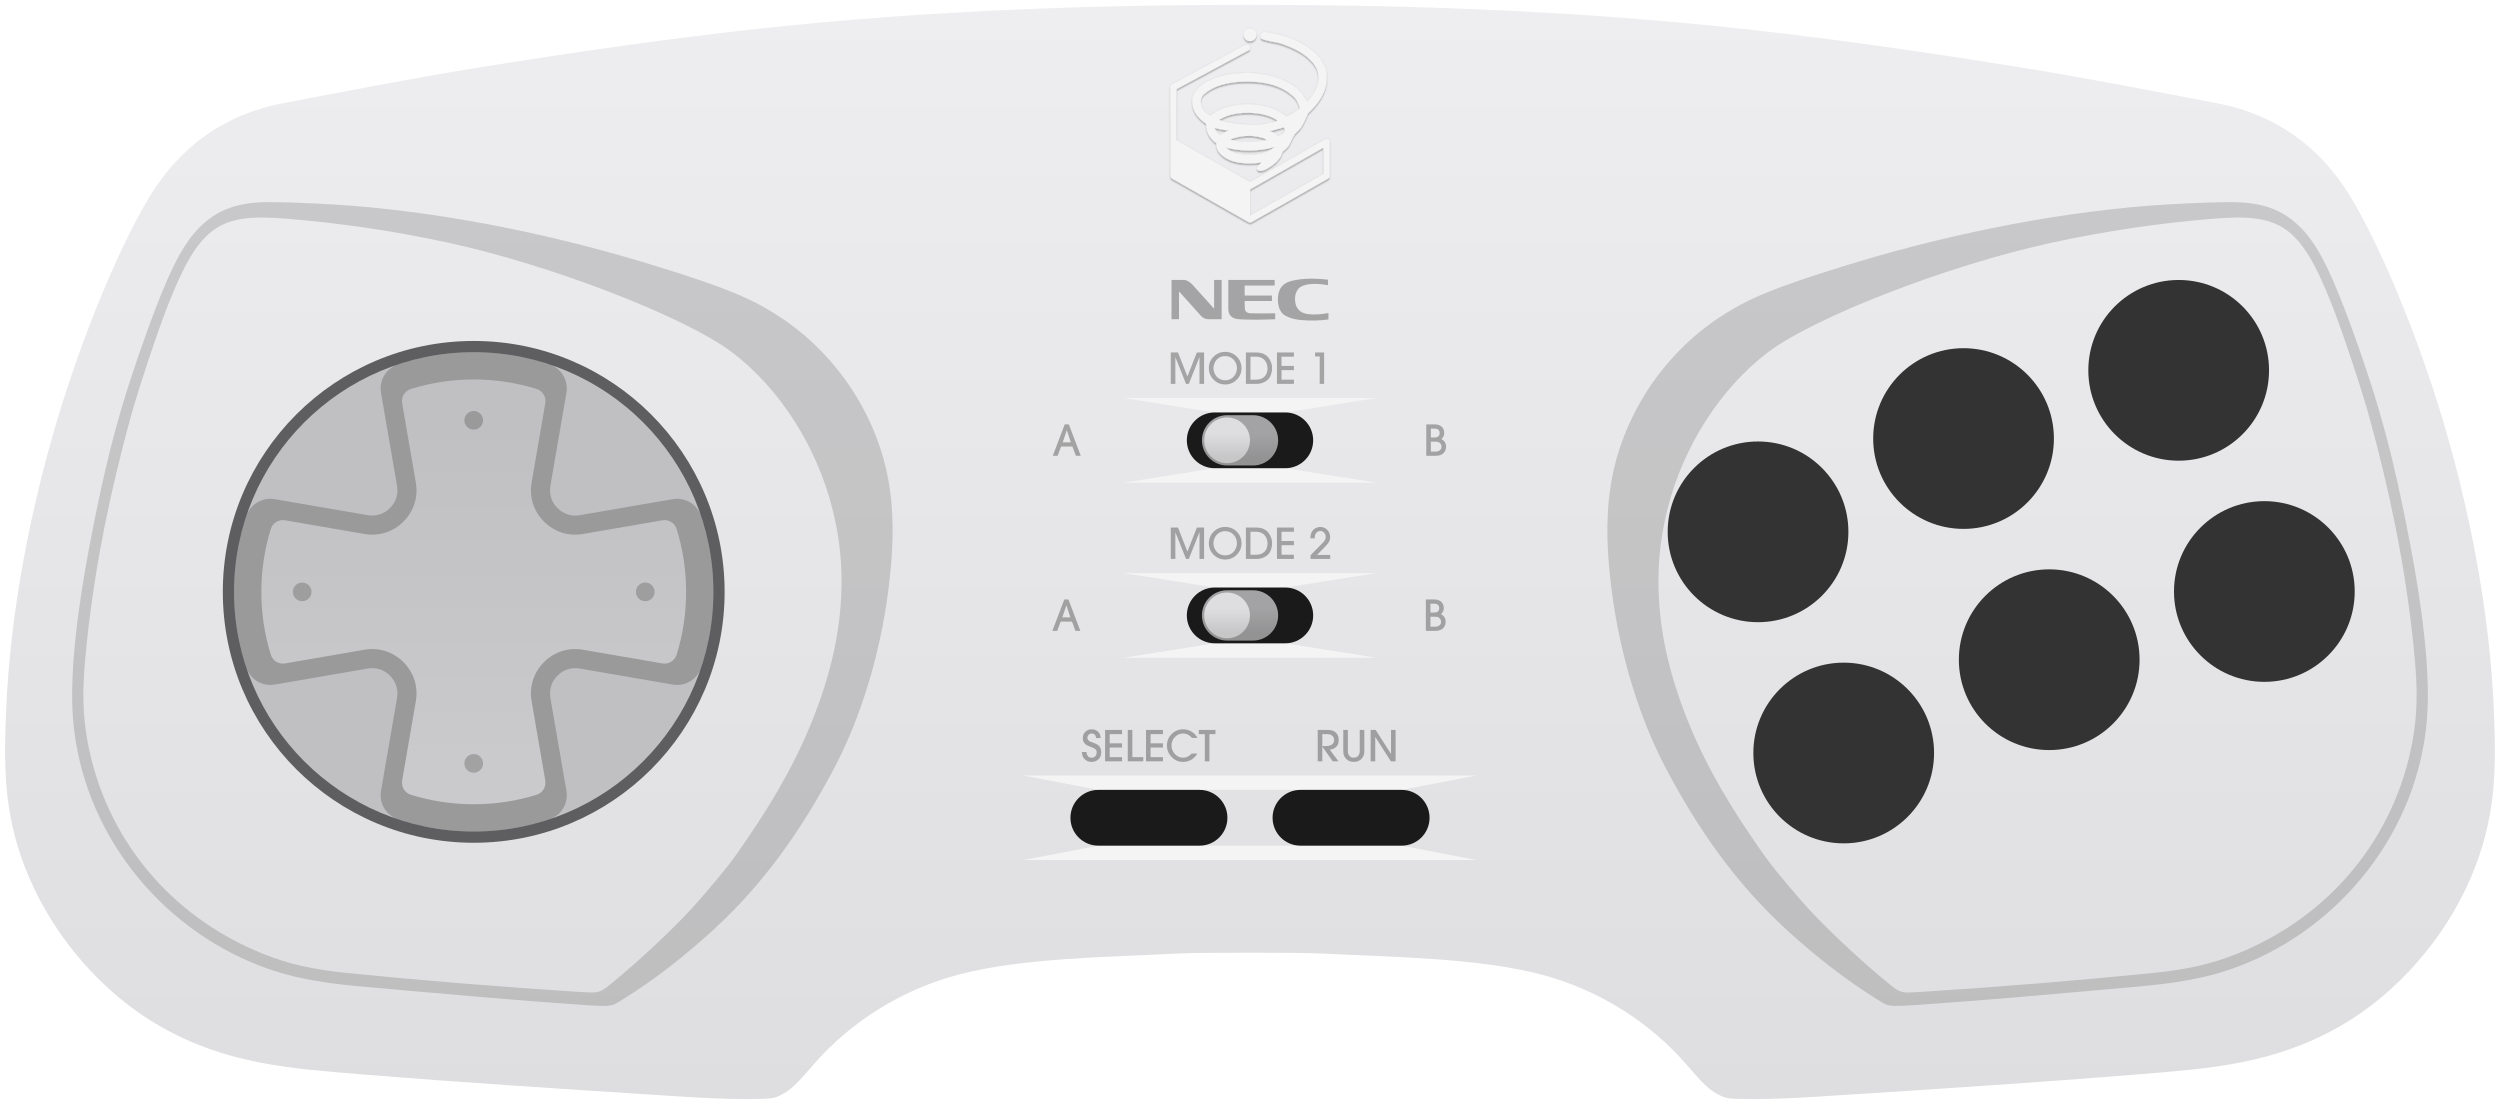
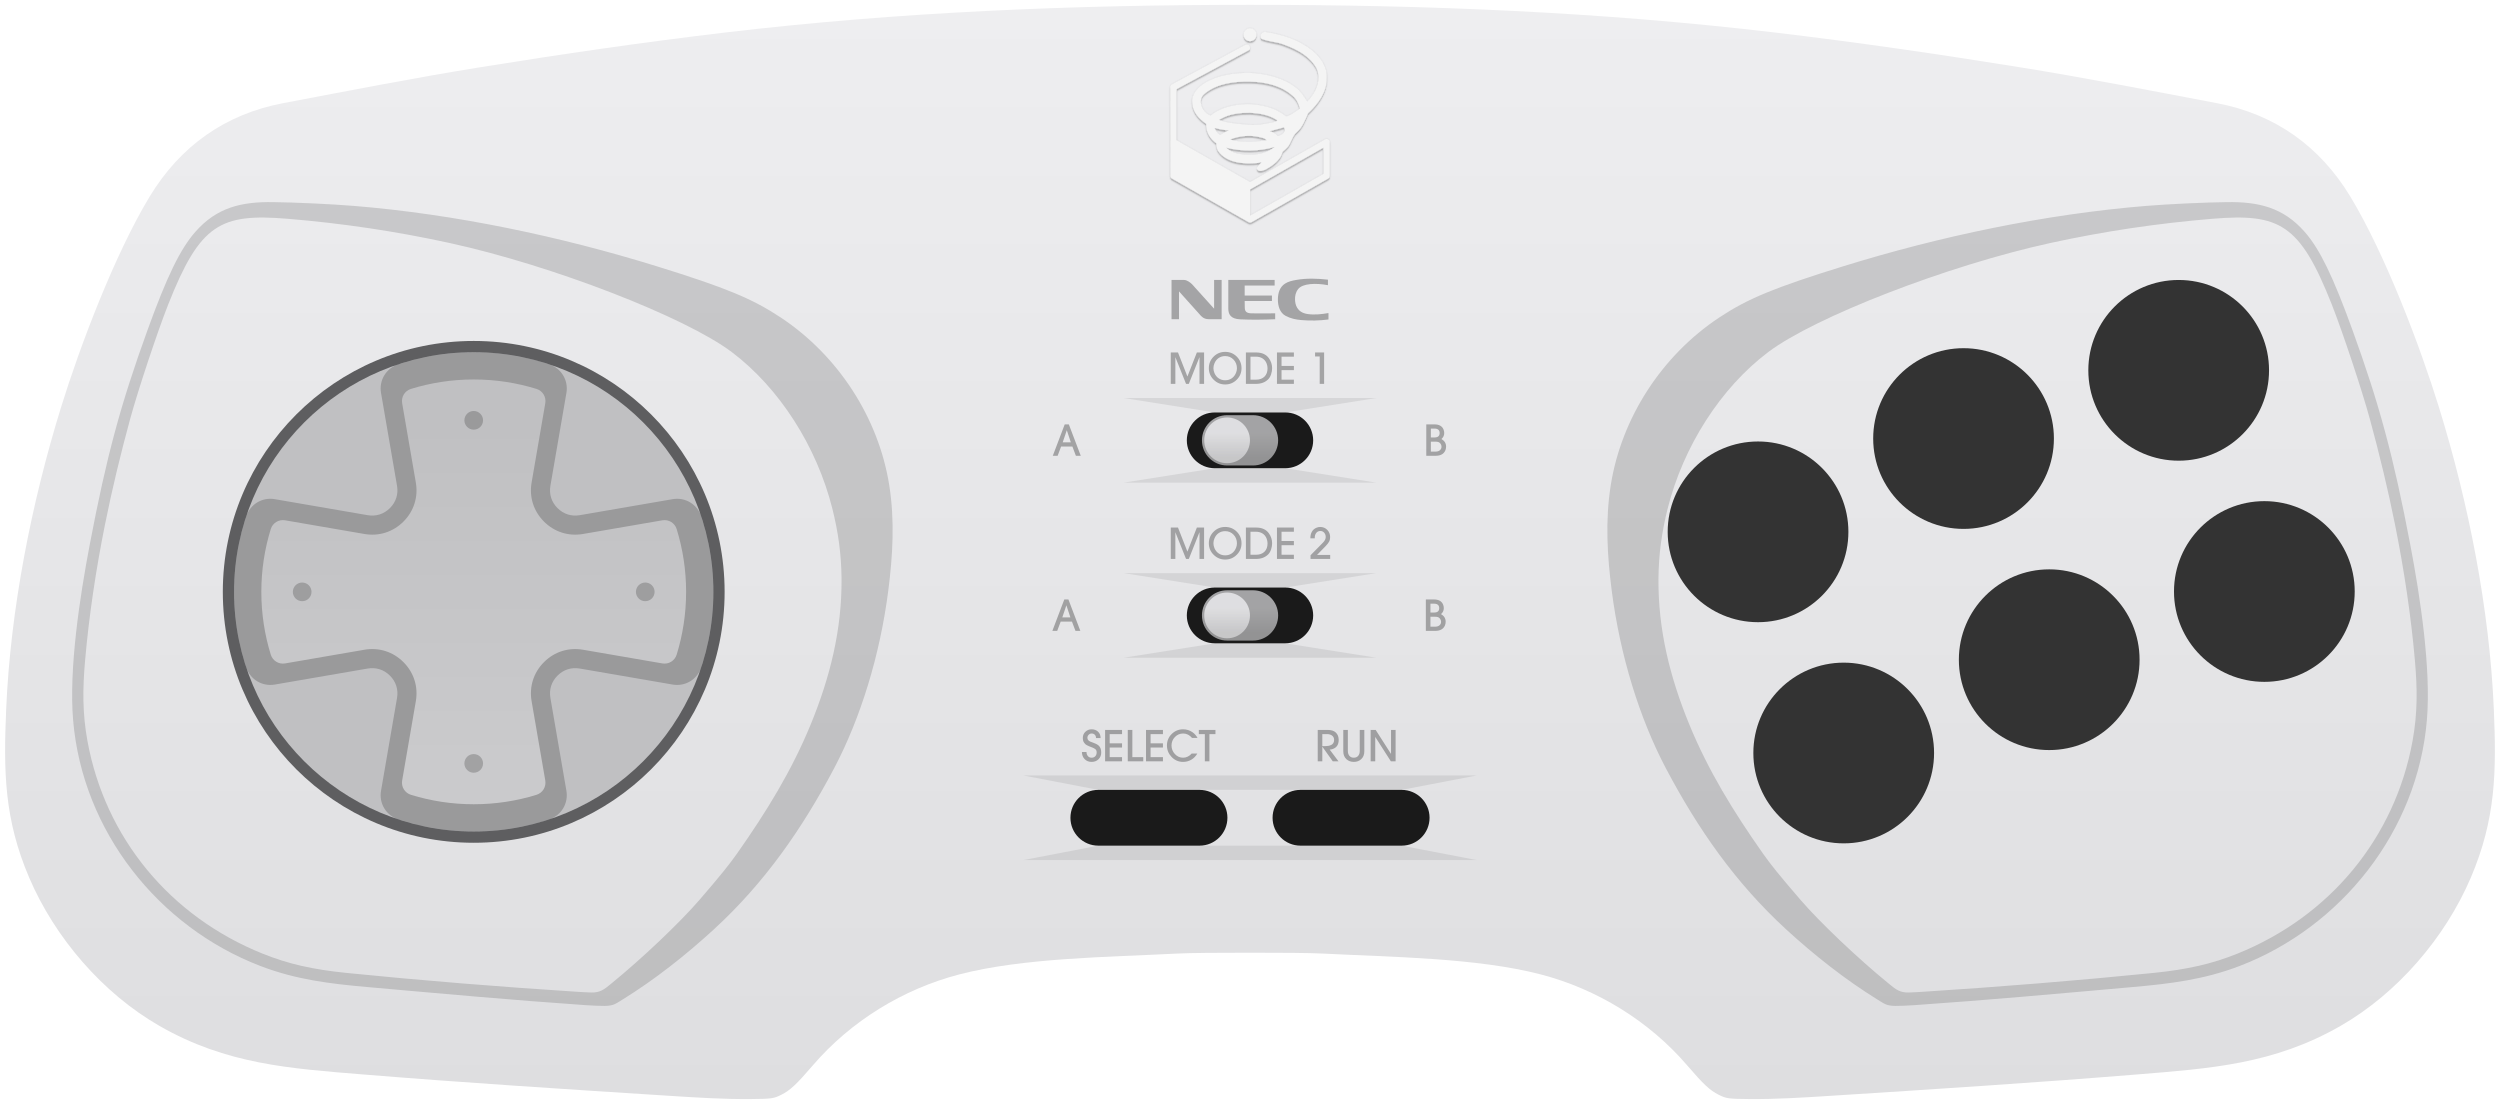
<svg xmlns="http://www.w3.org/2000/svg" xmlns:xlink="http://www.w3.org/1999/xlink" xml:space="preserve" viewBox="0 0 1232 544" width="1232px" height="544px" version="1.1" style="shape-rendering:geometricPrecision; fill-rule:evenodd; clip-rule:evenodd">
  <defs>
    <style type="text/css">
    .fil4 {fill:#1A1A1A}
    .fil3 {fill:#333333}
    .fil11 {fill:#5E5E60}
    .fil12 {fill:#C0C0C2}
-     .fil2 {fill:#F4F4F4}
+     .fil2 {fill:black;fill-opacity:0.08}
    .fil1 {fill:black;fill-opacity:0.15}
    .fil13 {fill:black;fill-opacity:0.2}
    .fil9 {fill:black;fill-opacity:0.3}
    .fil10 {fill:black;fill-opacity:0.3}
    .fil0 {fill:url(#id0)}
    .fil14 {fill:url(#id1)}
    .fil5 {fill:url(#id2)}
    .fil7 {fill:url(#id3)}
    .fil8 {fill:url(#id4);fill-opacity:0.7}
    .fil6 {fill:url(#id5);fill-opacity:0.7}
+     .fil15 {fill:#F4F4F4}
    .shd0 {filter: drop-shadow(0px 1px .5px rgba(0, 0, 0, 0.2)) drop-shadow(0px 0px .5px rgba(0, 0, 0, 0.2))}
  </style>
    <linearGradient id="id0" gradientUnits="userSpaceOnUse" x1="616" y1="541.622" x2="616" y2="2.377">
      <stop offset="0" style="stop-opacity:1; stop-color:#DEDEE0" />
      <stop offset="1" style="stop-opacity:1; stop-color:#EEEEF0" />
    </linearGradient>
    <linearGradient id="id1" gradientUnits="userSpaceOnUse" x1="287.037" y1="207.938" x2="287.037" y2="375.4">
      <stop offset="0" style="stop-opacity:1; stop-color:#C0C0C2" />
      <stop offset="1" style="stop-opacity:1; stop-color:#CACACC" />
    </linearGradient>
    <linearGradient id="id2" gradientUnits="userSpaceOnUse" x1="604.714" y1="311.167" x2="604.714" y2="299.898">
      <stop offset="0" style="stop-opacity:1; stop-color:#C6C6C8" />
      <stop offset="1" style="stop-opacity:1; stop-color:#DEDEE0" />
    </linearGradient>
    <linearGradient id="id3" gradientUnits="userSpaceOnUse" xlink:href="#id2" x1="604.714" y1="224.886" x2="604.714" y2="213.617">
  </linearGradient>
    <linearGradient id="id4" gradientUnits="userSpaceOnUse" xlink:href="#id2" x1="611.094" y1="225.675" x2="611.094" y2="213.279">
  </linearGradient>
    <linearGradient id="id5" gradientUnits="userSpaceOnUse" xlink:href="#id2" x1="611.094" y1="311.956" x2="611.094" y2="299.559">
  </linearGradient>
  </defs>
  <g>
    <path class="fil0" d="M330.484 540.054c-50.432,-3.221 -100.728,-6.422 -151.108,-10.525 -36.703,-2.989 -67.785,-5.021 -100.787,-23.959 -28.025,-16.081 -51.546,-43.455 -64.199,-73.055 -12.362,-28.918 -12.657,-52.408 -11.352,-82.918 2.112,-49.362 12.44,-101.59 27.002,-148.752 9.311,-30.153 26.491,-75.487 43.683,-103.922 15.138,-25.038 37.375,-40.7 65.914,-46.108 32.311,-6.122 64.648,-12.46 97.108,-17.691 40.23,-6.484 79.941,-12.276 120.381,-17.072 86.201,-10.224 172.205,-13.675 258.874,-13.675 86.669,0 172.673,3.451 258.874,13.675 40.44,4.796 80.151,10.588 120.381,17.072 32.46,5.231 64.797,11.569 97.108,17.691 28.539,5.408 50.776,21.07 65.914,46.108 17.192,28.435 34.372,73.769 43.683,103.922 14.562,47.162 24.89,99.39 27.002,148.752 1.305,30.51 1.01,54 -11.352,82.918 -12.653,29.6 -36.174,56.974 -64.199,73.055 -33.002,18.938 -64.084,20.97 -100.787,23.959 -50.38,4.103 -100.676,7.304 -151.108,10.525 -13.223,0.845 -26.24,1.674 -39.496,1.558 -10.304,-0.09 -11.294,-0.229 -15.028,-2.1 -4.381,-2.196 -7.439,-5.047 -15.572,-14.52 -18.681,-21.759 -44.431,-37.596 -72.172,-44.806 -31.563,-8.203 -73.584,-8.514 -107.11,-10.258 -6.959,-0.362 -21.021,-0.433 -36.138,-0.433 -15.117,0 -29.179,0.071 -36.138,0.433 -33.526,1.744 -75.547,2.055 -107.11,10.258 -27.741,7.21 -53.491,23.047 -72.172,44.806 -8.133,9.473 -11.191,12.324 -15.572,14.52 -3.734,1.871 -4.724,2.01 -15.028,2.1 -13.256,0.116 -26.273,-0.713 -39.496,-1.558z" />
    <path class="fil1" d="M306.644 492.676c15.956,-9.86 31.273,-21.971 45.054,-34.596 25.079,-22.976 43.546,-49.539 59.296,-79.343 13.19,-24.96 22.683,-56.064 26.742,-87.62 2.23,-17.337 3.235,-34.534 0.504,-51.878 -5.263,-33.42 -25.299,-64.084 -53.44,-82.744 -14.057,-9.322 -27.089,-14.712 -60.974,-25.222 -47.585,-14.758 -99.424,-25.719 -149.535,-29.812 -11.04,-0.902 -28.838,-1.725 -39.825,-1.864 -15.356,-0.194 -27.54,2.525 -38.198,14.653 -7.491,8.525 -13.98,21.973 -23.487,48.179 -13.376,36.872 -20.284,62.505 -28.557,105.96 -4.85,25.47 -10.339,61.141 -8.191,86.523 4.628,54.678 41.984,101.824 92.298,121.128 17.622,6.76 34.324,8.747 52.7,10.379 35.999,3.198 71.776,6.46 107.841,8.943 3.275,0.226 7.38,0.385 9.12,0.353 4.298,-0.077 5.196,-0.904 8.652,-3.039zm-15.302 -3.569c-2.669,-0.066 -6.522,-0.331 -7.329,-0.383 -37.246,-2.388 -76.03,-5.511 -113.029,-9.241 -17.018,-1.715 -28.992,-4.478 -41.365,-9.44 -45.928,-18.418 -77.816,-57.289 -86.506,-104.803 -2.526,-13.808 -2.403,-25.807 -1.183,-39.735 1.96,-22.365 5.385,-44.962 9.799,-66.959 3.54,-17.642 7.633,-34.524 12.371,-51.915 3.885,-14.261 13.412,-42.942 18.788,-56.566 15.691,-39.758 25.722,-44.97 58.725,-42.26 26.895,2.207 53.654,6.201 80.015,11.958 50.319,10.989 116.081,36.433 139.079,53.811 23.306,17.61 41.77,46.377 49.484,77.098 2.906,11.571 4.436,22.655 4.523,34.622 0.181,25.043 -5.657,48.445 -15.156,71.602 -9.452,23.043 -21.809,43.025 -36.192,63.513 -3.964,5.648 -8.359,11.079 -18.511,22.874 -9.758,11.339 -28.555,29.187 -43.757,41.548 -3.341,2.716 -5.257,4.388 -9.756,4.276z" />
    <path class="fil1" d="M925.356 492.676c-15.956,-9.86 -31.273,-21.971 -45.054,-34.596 -25.079,-22.976 -43.546,-49.539 -59.296,-79.343 -13.19,-24.96 -22.683,-56.064 -26.742,-87.62 -2.23,-17.337 -3.235,-34.534 -0.504,-51.878 5.263,-33.42 25.299,-64.084 53.44,-82.744 14.057,-9.322 27.089,-14.712 60.974,-25.222 47.585,-14.758 99.424,-25.719 149.535,-29.812 11.04,-0.902 28.838,-1.725 39.825,-1.864 15.356,-0.194 27.54,2.525 38.198,14.653 7.491,8.525 13.98,21.973 23.487,48.179 13.376,36.872 20.284,62.505 28.557,105.96 4.85,25.47 10.339,61.141 8.191,86.523 -4.628,54.678 -41.984,101.824 -92.298,121.128 -17.622,6.76 -34.324,8.747 -52.7,10.379 -35.999,3.198 -71.776,6.46 -107.841,8.943 -3.275,0.226 -7.38,0.385 -9.12,0.353 -4.298,-0.077 -5.196,-0.904 -8.652,-3.039zm15.302 -3.569c2.669,-0.066 6.522,-0.331 7.329,-0.383 37.246,-2.388 76.03,-5.511 113.029,-9.241 17.018,-1.715 28.992,-4.478 41.365,-9.44 45.928,-18.418 77.816,-57.289 86.506,-104.803 2.526,-13.808 2.403,-25.807 1.183,-39.735 -1.96,-22.365 -5.385,-44.962 -9.799,-66.959 -3.54,-17.642 -7.633,-34.524 -12.371,-51.915 -3.885,-14.261 -13.412,-42.942 -18.788,-56.566 -15.691,-39.758 -25.722,-44.97 -58.725,-42.26 -26.895,2.207 -53.654,6.201 -80.015,11.958 -50.319,10.989 -116.081,36.433 -139.079,53.811 -23.306,17.61 -41.77,46.377 -49.484,77.098 -2.906,11.571 -4.436,22.655 -4.523,34.622 -0.181,25.043 5.657,48.445 15.156,71.602 9.452,23.043 21.809,43.025 36.192,63.513 3.964,5.648 8.359,11.079 18.511,22.874 9.758,11.339 28.555,29.187 43.757,41.548 3.341,2.716 5.257,4.388 9.756,4.276z" />
-     <path class="fil2 shd0" d="M616.027 106.275l36.143 -20.572 0 -12.959 -36.143 20.572 0 12.959zm-38.487 -18.307l37.712 21.465c0.494,0.281 1.057,0.281 1.551,0l37.712 -21.465c0.503,-0.287 0.792,-0.784 0.792,-1.363l0 -16.548c0,-0.575 -0.283,-1.067 -0.78,-1.356 -0.496,-0.289 -1.065,-0.292 -1.564,-0.008l-36.936 21.024 -36.197 -20.604 0 -25.215 35.738 -19.263c0.261,-0.141 0.412,-0.395 0.412,-0.691l0 -0.461c0,-0.568 -0.276,-1.056 -0.764,-1.347 -0.487,-0.291 -1.048,-0.304 -1.548,-0.034l-36.151 19.486c-0.521,0.281 -0.825,0.789 -0.825,1.381 0.002,14.571 0.053,29.16 0.055,43.636 0,0.579 0.289,1.076 0.793,1.363zm44.103 -68.886c-1.302,-1.694 0.572,-3.929 2.463,-3.231 8.133,1.247 16.33,3.937 22.777,9.2 3.914,3.255 7.193,7.977 6.926,13.279 0.173,7.005 -4.314,12.966 -9.208,17.5 -1.451,3.231 -2.667,6.706 -5.389,9.153 -2.541,1.968 -2.721,5.475 -4.894,7.718 -2.373,2.569 -1.932,0.951 -2.941,3.992 -1.834,3.283 -4.76,5.166 -7.717,6.861 -1.125,0.329 -3.563,1.594 -4.299,-0.524 -0.259,-1.143 4.643,-4.036 0.572,-2.738 -6.863,0.636 -15.506,0.173 -19.781,-6.086 -0.822,-1.895 -0.708,-2.484 -0.714,-3.577 -3.098,-2.235 -5.286,-5.663 -5.019,-9.616 -3.436,-2.384 -6.699,-5.78 -6.848,-10.212 -0.588,-4.345 2.785,-7.859 6.212,-9.945 6.612,-3.961 14.55,-4.95 22.127,-4.934 7.874,0.471 16.063,2.212 22.479,7.075 2.494,1.819 4.188,4.431 5.788,7.019l0.141 -0.141c4.22,-4.062 7.115,-10.855 4.346,-16.471 -3.248,-5.726 -9.405,-9.051 -15.389,-11.248 -3.726,-1.591 -7.906,-1.544 -11.632,-3.074zm-28.048 27.1c-3.906,3.129 -1.02,9.514 3.012,10.761 5.38,-4.4 12.526,-5.671 19.295,-5.632 6.071,0.385 12.337,1.765 17.239,5.554 0.957,1.098 2.134,-0.181 3.13,-0.455 1.467,-0.934 2.918,-1.899 4.33,-2.918 -0.62,-2.314 -1.592,-4.597 -3.459,-6.189 -5.663,-5.2 -13.671,-6.972 -21.162,-7.09 -7.741,-0.173 -16.228,0.855 -22.385,5.969zm27.069 15.296c2.871,-0.4 6.669,-1.1 7.785,-1.503 1.503,-0.458 0.923,-0.699 0.418,-1.087 -3.828,-2.392 -8.408,-3.082 -12.84,-3.341 -4.847,-0.016 -9.938,0.495 -14.228,2.918 -0.439,0.268 -1.848,0.53 0.008,1.059 4.17,1.456 14.466,2.04 15.365,2.079 0.901,0.038 3.492,-0.125 3.492,-0.125zm-22.151 1.559c0.392,1.018 1.189,2.526 2.782,3.451 0.674,-0.448 1.704,-0.96 2.567,-1.415 0.56,-0.227 1.159,-0.626 1.734,-0.827 -0.281,-0.02 -0.703,-0.069 -1.531,-0.106 -1.989,-0.241 -3.678,-0.648 -5.552,-1.103zm27.185 1.624c1.492,0.412 2.914,1.098 3.969,2.408 2.082,-0.581 4.4,-1.93 3.082,-4.361 -2.337,0.691 -4.698,1.326 -7.051,1.953zm-19.39 3.99c1.323,0.784 3.139,0.74 4.558,1.03 4.412,0.291 8.918,0.196 13.311,-0.549 -0.863,-1.271 -2.526,-1.271 -3.875,-1.655 -4.494,-1.075 -9.665,-0.458 -13.994,1.174zm-2.046 4.104c2.879,3.059 7.42,3.396 11.358,3.585 4.4,-0.102 9.184,-0.957 12.58,-3.977 -7.788,2.299 -16.079,2.361 -23.938,0.392zm14.933 -55.656c0,-1.75 -1.418,-3.168 -3.168,-3.168 -1.749,0 -3.167,1.418 -3.167,3.168 0,1.75 1.418,3.168 3.167,3.168 1.75,0 3.168,-1.418 3.168,-3.168z" />
+     <path class="fil15 shd0" d="M616.027 106.275l36.143 -20.572 0 -12.959 -36.143 20.572 0 12.959zm-38.487 -18.307l37.712 21.465c0.494,0.281 1.057,0.281 1.551,0l37.712 -21.465c0.503,-0.287 0.792,-0.784 0.792,-1.363l0 -16.548c0,-0.575 -0.283,-1.067 -0.78,-1.356 -0.496,-0.289 -1.065,-0.292 -1.564,-0.008l-36.936 21.024 -36.197 -20.604 0 -25.215 35.738 -19.263c0.261,-0.141 0.412,-0.395 0.412,-0.691l0 -0.461c0,-0.568 -0.276,-1.056 -0.764,-1.347 -0.487,-0.291 -1.048,-0.304 -1.548,-0.034l-36.151 19.486c-0.521,0.281 -0.825,0.789 -0.825,1.381 0.002,14.571 0.053,29.16 0.055,43.636 0,0.579 0.289,1.076 0.793,1.363zm44.103 -68.886c-1.302,-1.694 0.572,-3.929 2.463,-3.231 8.133,1.247 16.33,3.937 22.777,9.2 3.914,3.255 7.193,7.977 6.926,13.279 0.173,7.005 -4.314,12.966 -9.208,17.5 -1.451,3.231 -2.667,6.706 -5.389,9.153 -2.541,1.968 -2.721,5.475 -4.894,7.718 -2.373,2.569 -1.932,0.951 -2.941,3.992 -1.834,3.283 -4.76,5.166 -7.717,6.861 -1.125,0.329 -3.563,1.594 -4.299,-0.524 -0.259,-1.143 4.643,-4.036 0.572,-2.738 -6.863,0.636 -15.506,0.173 -19.781,-6.086 -0.822,-1.895 -0.708,-2.484 -0.714,-3.577 -3.098,-2.235 -5.286,-5.663 -5.019,-9.616 -3.436,-2.384 -6.699,-5.78 -6.848,-10.212 -0.588,-4.345 2.785,-7.859 6.212,-9.945 6.612,-3.961 14.55,-4.95 22.127,-4.934 7.874,0.471 16.063,2.212 22.479,7.075 2.494,1.819 4.188,4.431 5.788,7.019l0.141 -0.141c4.22,-4.062 7.115,-10.855 4.346,-16.471 -3.248,-5.726 -9.405,-9.051 -15.389,-11.248 -3.726,-1.591 -7.906,-1.544 -11.632,-3.074zm-28.048 27.1c-3.906,3.129 -1.02,9.514 3.012,10.761 5.38,-4.4 12.526,-5.671 19.295,-5.632 6.071,0.385 12.337,1.765 17.239,5.554 0.957,1.098 2.134,-0.181 3.13,-0.455 1.467,-0.934 2.918,-1.899 4.33,-2.918 -0.62,-2.314 -1.592,-4.597 -3.459,-6.189 -5.663,-5.2 -13.671,-6.972 -21.162,-7.09 -7.741,-0.173 -16.228,0.855 -22.385,5.969zm27.069 15.296c2.871,-0.4 6.669,-1.1 7.785,-1.503 1.503,-0.458 0.923,-0.699 0.418,-1.087 -3.828,-2.392 -8.408,-3.082 -12.84,-3.341 -4.847,-0.016 -9.938,0.495 -14.228,2.918 -0.439,0.268 -1.848,0.53 0.008,1.059 4.17,1.456 14.466,2.04 15.365,2.079 0.901,0.038 3.492,-0.125 3.492,-0.125zm-22.151 1.559c0.392,1.018 1.189,2.526 2.782,3.451 0.674,-0.448 1.704,-0.96 2.567,-1.415 0.56,-0.227 1.159,-0.626 1.734,-0.827 -0.281,-0.02 -0.703,-0.069 -1.531,-0.106 -1.989,-0.241 -3.678,-0.648 -5.552,-1.103zm27.185 1.624c1.492,0.412 2.914,1.098 3.969,2.408 2.082,-0.581 4.4,-1.93 3.082,-4.361 -2.337,0.691 -4.698,1.326 -7.051,1.953zm-19.39 3.99c1.323,0.784 3.139,0.74 4.558,1.03 4.412,0.291 8.918,0.196 13.311,-0.549 -0.863,-1.271 -2.526,-1.271 -3.875,-1.655 -4.494,-1.075 -9.665,-0.458 -13.994,1.174zm-2.046 4.104c2.879,3.059 7.42,3.396 11.358,3.585 4.4,-0.102 9.184,-0.957 12.58,-3.977 -7.788,2.299 -16.079,2.361 -23.938,0.392zm14.933 -55.656c0,-1.75 -1.418,-3.168 -3.168,-3.168 -1.749,0 -3.167,1.418 -3.167,3.168 0,1.75 1.418,3.168 3.167,3.168 1.75,0 3.168,-1.418 3.168,-3.168z" />
    <circle class="fil3" cx="866.362" cy="262.088" r="44.528" />
    <circle class="fil3" cx="1073.655" cy="182.499" r="44.528" />
    <circle class="fil3" cx="967.636" cy="216.114" r="44.528" />
    <circle class="fil3" cx="908.58" cy="371.08" r="44.528" />
    <circle class="fil3" cx="1115.874" cy="291.491" r="44.528" />
    <circle class="fil3" cx="1009.854" cy="325.105" r="44.528" />
    <polygon class="fil2" points="541.255,389.254 690.745,389.254 727.766,382.149 504.234,382.149 " />
    <polygon class="fil2" points="541.255,416.741 690.745,416.741 727.766,423.845 504.234,423.845 " />
    <path class="fil4" d="M541.255 389.254c-7.591,0 -13.744,6.153 -13.744,13.743 0,7.591 6.153,13.744 13.744,13.744 20.482,0 29.569,0 49.876,0 7.59,0 13.743,-6.153 13.743,-13.744 0,-7.59 -6.153,-13.743 -13.743,-13.743 -20.529,0 -29.109,0 -49.876,0z" />
    <path class="fil4" d="M640.869 389.254c-7.59,0 -13.743,6.153 -13.743,13.743 0,7.591 6.153,13.744 13.743,13.744 20.482,0 29.569,0 49.876,0 7.591,0 13.744,-6.153 13.744,-13.744 0,-7.59 -6.153,-13.743 -13.744,-13.743 -20.528,0 -29.108,0 -49.876,0z" />
    <polygon class="fil2" points="598.61,289.535 633.39,289.535 678.254,282.43 553.746,282.43 " />
    <polygon class="fil2" points="598.61,317.022 633.39,317.022 678.254,324.126 553.746,324.126 " />
    <path class="fil4" d="M598.61 289.535c-7.59,0 -13.743,6.153 -13.743,13.743 0,7.59 6.153,13.744 13.743,13.744 20.482,0 14.473,0 34.78,0 7.59,0 13.743,-6.154 13.743,-13.744 0,-7.59 -6.153,-13.743 -13.743,-13.743 -20.529,0 -14.012,0 -34.78,0z" />
    <path class="fil5" d="M604.714 314.548c6.224,0 11.27,-5.046 11.27,-11.27 0,-6.224 -5.046,-11.269 -11.27,-11.269 -6.224,0 -11.269,5.045 -11.269,11.269 0,6.224 5.045,11.27 11.269,11.27z" />
    <path class="fil6" d="M604.714 290.882c-6.846,0 -12.396,5.55 -12.396,12.396 0,6.847 5.55,12.397 12.396,12.397 21.116,0 -8.365,0 12.759,0 6.846,0 12.397,-5.55 12.397,-12.397 0,-6.846 -5.551,-12.396 -12.397,-12.396 -21.128,0 8.413,0 -12.759,0z" />
    <polygon class="fil2" points="598.61,203.254 633.39,203.254 678.254,196.15 553.746,196.15 " />
    <polygon class="fil2" points="598.61,230.741 633.39,230.741 678.254,237.845 553.746,237.845 " />
    <path class="fil4" d="M598.61 203.254c-7.59,0 -13.743,6.153 -13.743,13.743 0,7.591 6.153,13.744 13.743,13.744 20.482,0 14.473,0 34.78,0 7.59,0 13.743,-6.153 13.743,-13.744 0,-7.59 -6.153,-13.743 -13.743,-13.743 -20.529,0 -14.012,0 -34.78,0z" />
    <path class="fil7" d="M604.714 228.267c6.224,0 11.27,-5.045 11.27,-11.27 0,-6.223 -5.046,-11.269 -11.27,-11.269 -6.224,0 -11.269,5.046 -11.269,11.269 0,6.225 5.045,11.27 11.269,11.27z" />
    <path class="fil8" d="M604.714 204.601c-6.846,0 -12.396,5.55 -12.396,12.396 0,6.847 5.55,12.397 12.396,12.397 21.116,0 -8.365,0 12.759,0 6.846,0 12.397,-5.55 12.397,-12.397 0,-6.846 -5.551,-12.396 -12.397,-12.396 -21.128,0 8.413,0 -12.759,0z" />
    <path class="fil9" d="M593.374 189.173l-2.259 0 0 -13.073 -0.063 0 -5.208 13.073 -1.359 0 -5.229 -13.073 -0.042 0 0 13.073 -2.259 0 0 -15.478 3.556 0 4.643 11.859 4.664 -11.859 3.556 0 0 15.478zm18.448 -7.697c0,2.203 -0.788,4.085 -2.364,5.647 -1.575,1.562 -3.472,2.343 -5.689,2.343 -2.217,0 -4.113,-0.784 -5.689,-2.353 -1.576,-1.569 -2.364,-3.462 -2.364,-5.679 0,-2.231 0.785,-4.128 2.354,-5.689 1.568,-1.562 3.468,-2.343 5.699,-2.343 2.259,0 4.166,0.781 5.721,2.343 1.555,1.561 2.332,3.472 2.332,5.731zm-2.259 0.021c0,-1.673 -0.551,-3.096 -1.652,-4.267 -1.102,-1.172 -2.482,-1.757 -4.142,-1.757 -1.199,0 -2.255,0.307 -3.169,0.92 -0.913,0.614 -1.607,1.472 -2.081,2.573 -0.362,0.837 -0.544,1.659 -0.544,2.468 0,0.809 0.182,1.646 0.544,2.51 0.488,1.088 1.189,1.935 2.102,2.541 0.914,0.607 1.963,0.91 3.148,0.91 1.269,0 2.374,-0.338 3.315,-1.014 0.942,-0.677 1.635,-1.614 2.082,-2.813 0.264,-0.684 0.397,-1.374 0.397,-2.071zm17.339 -0.021c0,0.962 -0.17,1.959 -0.512,2.991 -0.342,1.032 -0.819,1.855 -1.433,2.468 -1.506,1.492 -3.521,2.238 -6.045,2.238l-4.936 0 0 -15.478 5.02 0c2.858,0 4.964,0.948 6.317,2.845 1.06,1.478 1.589,3.123 1.589,4.936zm-2.259 0c0,-0.781 -0.153,-1.569 -0.46,-2.363 -0.446,-1.102 -1.122,-1.936 -2.028,-2.5 -0.907,-0.565 -1.967,-0.847 -3.18,-0.847l-2.74 0 0 11.337 2.698 0c1.771,0 3.166,-0.496 4.183,-1.486 1.019,-0.99 1.527,-2.37 1.527,-4.141zm12.99 7.697l-8.346 0 0 -15.478 8.346 0 0 2.071 -6.087 0 0 4.559 6.087 0 0 2.071 -6.087 0 0 4.707 6.087 0 0 2.07zm14.892 0l-2.176 0 0 -13.491 -2.28 0 0 -1.987 4.456 0 0 15.478z" />
    <path class="fil9" d="M593.374 275.454l-2.259 0 0 -13.073 -0.063 0 -5.208 13.073 -1.359 0 -5.229 -13.073 -0.042 0 0 13.073 -2.259 0 0 -15.478 3.556 0 4.643 11.859 4.664 -11.859 3.556 0 0 15.478zm18.448 -7.697c0,2.203 -0.788,4.085 -2.364,5.647 -1.575,1.562 -3.472,2.342 -5.689,2.342 -2.217,0 -4.113,-0.784 -5.689,-2.353 -1.576,-1.568 -2.364,-3.461 -2.364,-5.678 0,-2.231 0.785,-4.128 2.354,-5.689 1.568,-1.562 3.468,-2.343 5.699,-2.343 2.259,0 4.166,0.781 5.721,2.343 1.555,1.561 2.332,3.472 2.332,5.731zm-2.259 0.021c0,-1.674 -0.551,-3.096 -1.652,-4.267 -1.102,-1.172 -2.482,-1.757 -4.142,-1.757 -1.199,0 -2.255,0.306 -3.169,0.92 -0.913,0.614 -1.607,1.471 -2.081,2.573 -0.362,0.836 -0.544,1.659 -0.544,2.468 0,0.808 0.182,1.645 0.544,2.51 0.488,1.087 1.189,1.934 2.102,2.541 0.914,0.607 1.963,0.91 3.148,0.91 1.269,0 2.374,-0.338 3.315,-1.014 0.942,-0.677 1.635,-1.615 2.082,-2.814 0.264,-0.683 0.397,-1.373 0.397,-2.07zm17.339 -0.021c0,0.962 -0.17,1.959 -0.512,2.991 -0.342,1.031 -0.819,1.854 -1.433,2.468 -1.506,1.492 -3.521,2.238 -6.045,2.238l-4.936 0 0 -15.478 5.02 0c2.858,0 4.964,0.948 6.317,2.844 1.06,1.478 1.589,3.124 1.589,4.937zm-2.259 0c0,-0.781 -0.153,-1.569 -0.46,-2.364 -0.446,-1.102 -1.122,-1.935 -2.028,-2.5 -0.907,-0.564 -1.967,-0.847 -3.18,-0.847l-2.74 0 0 11.337 2.698 0c1.771,0 3.166,-0.495 4.183,-1.485 1.019,-0.99 1.527,-2.37 1.527,-4.141zm12.99 7.697l-8.346 0 0 -15.478 8.346 0 0 2.07 -6.087 0 0 4.56 6.087 0 0 2.071 -6.087 0 0 4.706 6.087 0 0 2.071zm17.882 0l-9.684 0 0 -1.82 6.087 -6.191c0.934,-0.934 1.401,-1.876 1.401,-2.824 0,-0.795 -0.243,-1.485 -0.732,-2.071 -0.488,-0.585 -1.122,-0.878 -1.903,-0.878 -0.865,0 -1.541,0.314 -2.029,0.941 -0.488,0.627 -0.732,1.388 -0.732,2.28l0 0.397 -2.175 0 0 -0.083c-0.014,-1.2 0.233,-2.256 0.742,-3.169 0.509,-0.913 1.287,-1.579 2.332,-1.998 0.586,-0.236 1.179,-0.355 1.778,-0.355 1.395,0 2.559,0.484 3.493,1.453 0.934,0.97 1.402,2.152 1.402,3.546 0,0.878 -0.178,1.638 -0.534,2.28 -0.355,0.641 -0.896,1.338 -1.621,2.091l-4.308 4.414 6.483 0 0 1.987z" />
    <path class="fil9" d="M542.69 370.78c0,1.381 -0.446,2.507 -1.339,3.378 -0.892,0.872 -2.029,1.308 -3.409,1.308 -1.408,0 -2.555,-0.46 -3.441,-1.381 -0.885,-0.92 -1.328,-2.085 -1.328,-3.493l2.259 0c0,0.795 0.224,1.461 0.67,1.997 0.446,0.537 1.059,0.806 1.84,0.806 0.767,0 1.374,-0.244 1.82,-0.732 0.446,-0.488 0.669,-1.116 0.669,-1.883 0,-0.376 -0.059,-0.7 -0.178,-0.972 -0.118,-0.272 -0.293,-0.495 -0.523,-0.669 -0.23,-0.175 -0.474,-0.325 -0.731,-0.45 -0.259,-0.126 -0.548,-0.252 -0.869,-0.377 -0.083,-0.028 -0.146,-0.049 -0.188,-0.063 -0.544,-0.209 -0.938,-0.366 -1.182,-0.47 -0.244,-0.105 -0.575,-0.261 -0.993,-0.471 -0.418,-0.209 -0.725,-0.411 -0.921,-0.606 -0.195,-0.196 -0.404,-0.443 -0.627,-0.743 -0.223,-0.299 -0.38,-0.645 -0.471,-1.035 -0.09,-0.39 -0.135,-0.83 -0.135,-1.318 0,-1.186 0.422,-2.182 1.265,-2.991 0.843,-0.809 1.865,-1.213 3.064,-1.213 1.297,0 2.36,0.394 3.19,1.182 0.829,0.788 1.244,1.83 1.244,3.126l-2.258 0c0,-0.669 -0.196,-1.209 -0.586,-1.621 -0.391,-0.411 -0.92,-0.616 -1.59,-0.616 -0.558,0 -1.042,0.209 -1.453,0.627 -0.412,0.418 -0.618,0.913 -0.618,1.485 0,0.446 0.126,0.819 0.377,1.119 0.251,0.3 0.575,0.54 0.973,0.722 0.397,0.181 0.84,0.352 1.328,0.512 0.488,0.16 0.976,0.356 1.464,0.586 0.488,0.23 0.931,0.505 1.328,0.826 0.397,0.321 0.722,0.774 0.973,1.36 0.251,0.585 0.376,1.276 0.376,2.07zm10.249 4.393l-8.346 0 0 -15.478 8.346 0 0 2.07 -6.087 0 0 4.56 6.087 0 0 2.071 -6.087 0 0 4.706 6.087 0 0 2.071zm10.458 0l-7.634 0 0 -15.478 2.258 0 0 13.407 5.376 0 0 2.071zm9.705 0l-8.346 0 0 -15.478 8.346 0 0 2.07 -6.087 0 0 4.56 6.087 0 0 2.071 -6.087 0 0 4.706 6.087 0 0 2.071zm17.047 -11.525l-2.72 0c-1.241,-1.45 -2.691,-2.175 -4.35,-2.175 -1.617,0 -2.98,0.578 -4.089,1.736 -1.109,1.157 -1.663,2.551 -1.663,4.183 0,1.603 0.554,3.005 1.663,4.204 1.109,1.199 2.458,1.799 4.047,1.799 0.795,0 1.565,-0.185 2.311,-0.554 0.746,-0.37 1.384,-0.869 1.914,-1.496l2.782 0c-0.739,1.297 -1.726,2.308 -2.959,3.033 -1.235,0.725 -2.591,1.088 -4.069,1.088 -2.189,0 -4.061,-0.799 -5.616,-2.396 -1.555,-1.596 -2.332,-3.496 -2.332,-5.699 0,-2.217 0.777,-4.099 2.332,-5.647 1.555,-1.548 3.434,-2.322 5.637,-2.322 1.757,0 3.333,0.502 4.727,1.506 0.935,0.669 1.729,1.583 2.385,2.74zm8.826 -1.883l-2.97 0 0 13.408 -2.259 0 0 -13.408 -2.97 0 0 -2.07 8.199 0 0 2.07z" />
    <path class="fil9" d="M659.707 364.652c0,2.273 -0.976,3.758 -2.928,4.455 -0.544,0.195 -1.046,0.293 -1.506,0.293l4.33 5.773 -2.824 0 -5.104 -7.175 -0.042 0 0 7.175 -2.259 0 0 -15.478 4.79 0c1.868,0 3.242,0.432 4.121,1.296 0.948,0.907 1.422,2.127 1.422,3.661zm-2.259 0c0,-0.934 -0.331,-1.649 -0.993,-2.144 -0.663,-0.495 -1.475,-0.743 -2.437,-0.743l-2.385 0 0 5.92 1.548 0c0.558,0 1.067,-0.046 1.527,-0.136 0.46,-0.091 0.906,-0.241 1.339,-0.45 0.432,-0.209 0.773,-0.523 1.025,-0.941 0.25,-0.419 0.376,-0.921 0.376,-1.506zm14.892 5.522c0,1.715 -0.523,3.039 -1.569,3.974 -0.975,0.878 -2.182,1.318 -3.618,1.318 -1.436,0 -2.642,-0.44 -3.619,-1.318 -1.045,-0.935 -1.568,-2.259 -1.568,-3.974l0 -10.479 2.259 0 0 10.416c0,0.962 0.254,1.75 0.763,2.363 0.509,0.614 1.231,0.921 2.165,0.921 0.934,0 1.656,-0.307 2.165,-0.921 0.509,-0.613 0.763,-1.401 0.763,-2.363l0 -10.416 2.259 0 0 10.479zm15.415 4.999l-2.342 0 -7.656 -11.964 -0.041 0 0 11.964 -2.259 0 0 -15.478 2.468 0 7.53 11.776 0.042 0 0 -11.776 2.258 0 0 15.478z" />
    <path class="fil10" d="M577.33 137.962l6.211 0c1.422,0 3.105,1.335 3.859,2.06l10.912 12.102 0 -14.162 3.715 0 0 19.328 -6.501 0c-1.161,-0.029 -2.293,-0.261 -3.628,-1.567l-10.882 -12.131 0 13.698 -3.686 0 0 -19.328zm77.34 19.473c-4.454,0.59 -8.96,0.688 -13.436,0.29 -2.641,-0.232 -5.224,-0.783 -7.604,-2.031 -2.989,-1.538 -3.917,-5.021 -3.888,-8.184 0.028,-3.163 0.899,-6.007 3.482,-7.72 1.712,-1.102 3.541,-1.48 5.485,-1.828 5.253,-0.929 10.535,-0.725 15.7,-0.145l0 2.728c-6.094,-1.161 -12.479,-0.871 -14.684,1.915 -1.335,1.741 -1.538,3.483 -1.538,4.934 0,2.612 0.899,6.588 6.21,7.371 3.483,0.493 6.907,0.087 10.273,-0.493l0 3.163zm-38.046 -3.018c0.551,0.029 8.909,0.058 11.783,0l0 2.902c-5.775,0.232 -11.348,0.319 -17.181,0.058 -4.962,-0.203 -5.833,-2.699 -5.92,-5.079l0 -14.336 22.84 0 0 2.757 -14.772 0 0 4.905 13.437 0 0 2.698 -13.437 0c0,1.452 0.029,3.106 0.058,3.396 0.058,1.886 0.928,2.583 3.192,2.699z" />
    <path class="fil9" d="M532.598 224.611l-2.406 0 -1.715 -4.56 -5.564 0 -1.715 4.56 -2.384 0 5.877 -15.478 2.029 0 5.878 15.478zm-4.895 -6.63l-1.966 -5.92 -0.042 0 -1.987 5.92 3.995 0zm184.93 2.133c0,0.655 -0.126,1.276 -0.377,1.861 -0.767,1.758 -2.356,2.636 -4.768,2.636l-4.623 0 0 -15.478 4.016 0c2.329,0 3.834,0.864 4.518,2.594 0.209,0.543 0.313,1.108 0.313,1.694 0,1.157 -0.46,2.133 -1.38,2.928 1.534,0.879 2.301,2.133 2.301,3.765zm-3.18 -6.714c0,-1.464 -0.871,-2.196 -2.614,-2.196l-1.715 0 0 4.371 1.841 0c1.659,0 2.488,-0.725 2.488,-2.175zm0.921 6.714c0,-0.572 -0.181,-1.081 -0.544,-1.527 -0.293,-0.39 -0.638,-0.645 -1.035,-0.763 -0.398,-0.119 -0.897,-0.178 -1.496,-0.178l-2.175 0 0 4.894 2.447 0c0.781,0 1.443,-0.216 1.987,-0.648 0.544,-0.432 0.816,-1.025 0.816,-1.778z" />
    <path class="fil9" d="M532.39 310.894l-2.405 0 -1.716 -4.56 -5.563 0 -1.715 4.56 -2.385 0 5.878 -15.478 2.028 0 5.878 15.478zm-4.894 -6.631l-1.967 -5.919 -0.042 0 -1.986 5.919 3.995 0zm184.929 2.134c0,0.655 -0.125,1.276 -0.376,1.861 -0.767,1.757 -2.357,2.636 -4.769,2.636l-4.623 0 0 -15.478 4.016 0c2.329,0 3.835,0.864 4.518,2.593 0.209,0.544 0.314,1.109 0.314,1.695 0,1.157 -0.46,2.133 -1.381,2.928 1.534,0.878 2.301,2.133 2.301,3.765zm-3.179 -6.714c0,-1.465 -0.872,-2.196 -2.615,-2.196l-1.715 0 0 4.371 1.841 0c1.659,0 2.489,-0.725 2.489,-2.175zm0.92 6.714c0,-0.572 -0.181,-1.081 -0.544,-1.527 -0.292,-0.39 -0.637,-0.645 -1.035,-0.763 -0.397,-0.119 -0.896,-0.178 -1.495,-0.178l-2.176 0 0 4.894 2.448 0c0.781,0 1.443,-0.216 1.987,-0.648 0.543,-0.433 0.815,-1.026 0.815,-1.778z" />
    <circle class="fil11" cx="233.448" cy="291.67" r="123.646" />
    <circle class="fil12" cx="233.449" cy="291.669" r="118.102" />
    <path class="fil13" d="M233.449 173.567c13.025,0 25.557,2.113 37.273,6.01 5.931,1.972 9.469,7.881 8.407,14.04l-7.89 45.763c-0.715,4.146 0.518,8.031 3.493,11.006 2.975,2.975 6.86,4.208 11.006,3.493l45.762 -7.89c6.16,-1.062 12.068,2.476 14.04,8.407 3.897,11.717 6.011,24.247 6.011,37.273 0,13.026 -2.114,25.558 -6.011,37.275 -1.972,5.931 -7.88,9.468 -14.04,8.406l-45.762 -7.89c-4.146,-0.715 -8.031,0.519 -11.006,3.493 -2.976,2.975 -4.208,6.86 -3.494,11.006l7.89 45.763c1.062,6.159 -2.475,12.067 -8.406,14.04 -11.716,3.896 -24.248,6.01 -37.273,6.01 -13.026,0 -25.558,-2.114 -37.274,-6.011 -5.932,-1.972 -9.469,-7.88 -8.407,-14.04l7.89 -45.762c0.715,-4.146 -0.518,-8.031 -3.494,-11.006 -2.974,-2.975 -6.859,-4.208 -11.006,-3.493l-45.761 7.89c-6.159,1.062 -12.068,-2.475 -14.04,-8.407 -3.897,-11.717 -6.011,-24.248 -6.011,-37.274 0,-13.026 2.114,-25.556 6.01,-37.273 1.973,-5.931 7.882,-9.469 14.041,-8.407l45.761 7.891c4.147,0.714 8.032,-0.519 11.006,-3.494 2.975,-2.975 4.209,-6.86 3.493,-11.006l-7.889 -45.763c-1.062,-6.159 2.475,-12.067 8.406,-14.04 11.717,-3.897 24.249,-6.01 37.275,-6.01z" />
    <path class="fil14" d="M233.449 187.006c10.768,0 21.156,1.628 30.932,4.648 3.031,0.936 4.87,3.935 4.331,7.061l-6.739 39.084c-1.233,7.156 0.969,14.105 6.104,19.242 5.136,5.136 12.085,7.337 19.242,6.103l39.083 -6.738c3.127,-0.539 6.125,1.3 7.062,4.331 3.02,9.776 4.648,20.164 4.648,30.932 0,10.769 -1.628,21.157 -4.648,30.933 -0.937,3.031 -3.936,4.87 -7.062,4.331l-39.083 -6.738c-7.156,-1.233 -14.106,0.968 -19.242,6.103 -5.136,5.136 -7.338,12.087 -6.104,19.242l6.739 39.083c0.538,3.126 -1.301,6.125 -4.332,7.061 -9.775,3.02 -20.163,4.648 -30.931,4.648 -10.769,0 -21.157,-1.627 -30.933,-4.648 -3.031,-0.936 -4.87,-3.935 -4.331,-7.061l6.738 -39.083c1.234,-7.156 -0.968,-14.106 -6.104,-19.242 -5.136,-5.135 -12.086,-7.337 -19.242,-6.103l-39.082 6.738c-3.126,0.539 -6.125,-1.3 -7.061,-4.331 -3.021,-9.776 -4.648,-20.164 -4.648,-30.933 0,-10.768 1.627,-21.156 4.647,-30.932 0.937,-3.031 3.935,-4.87 7.062,-4.331l39.082 6.739c7.156,1.233 14.106,-0.969 19.242,-6.104 5.136,-5.136 7.338,-12.086 6.104,-19.242l-6.739 -39.083c-0.538,-3.127 1.301,-6.125 4.331,-7.062 9.777,-3.02 20.165,-4.648 30.934,-4.648z" />
    <path class="fil13" d="M233.449 211.73c2.539,0 4.597,-2.058 4.597,-4.597 0,-2.54 -2.058,-4.598 -4.597,-4.598 -2.539,0 -4.598,2.058 -4.598,4.598 0,2.539 2.059,4.597 4.598,4.597zm0 159.878c2.539,0 4.597,2.059 4.597,4.598 0,2.539 -2.058,4.597 -4.597,4.597 -2.539,0 -4.598,-2.058 -4.598,-4.597 0,-2.539 2.059,-4.598 4.598,-4.598zm-79.939 -79.939c0,-2.539 -2.059,-4.598 -4.598,-4.598 -2.539,0 -4.598,2.059 -4.598,4.598 0,2.539 2.059,4.598 4.598,4.598 2.539,0 4.598,-2.059 4.598,-4.598zm159.878 0c0,-2.539 2.058,-4.598 4.597,-4.598 2.539,0 4.598,2.059 4.598,4.598 0,2.539 -2.059,4.598 -4.598,4.598 -2.539,0 -4.597,-2.059 -4.597,-4.598z" />
  </g>
</svg>
